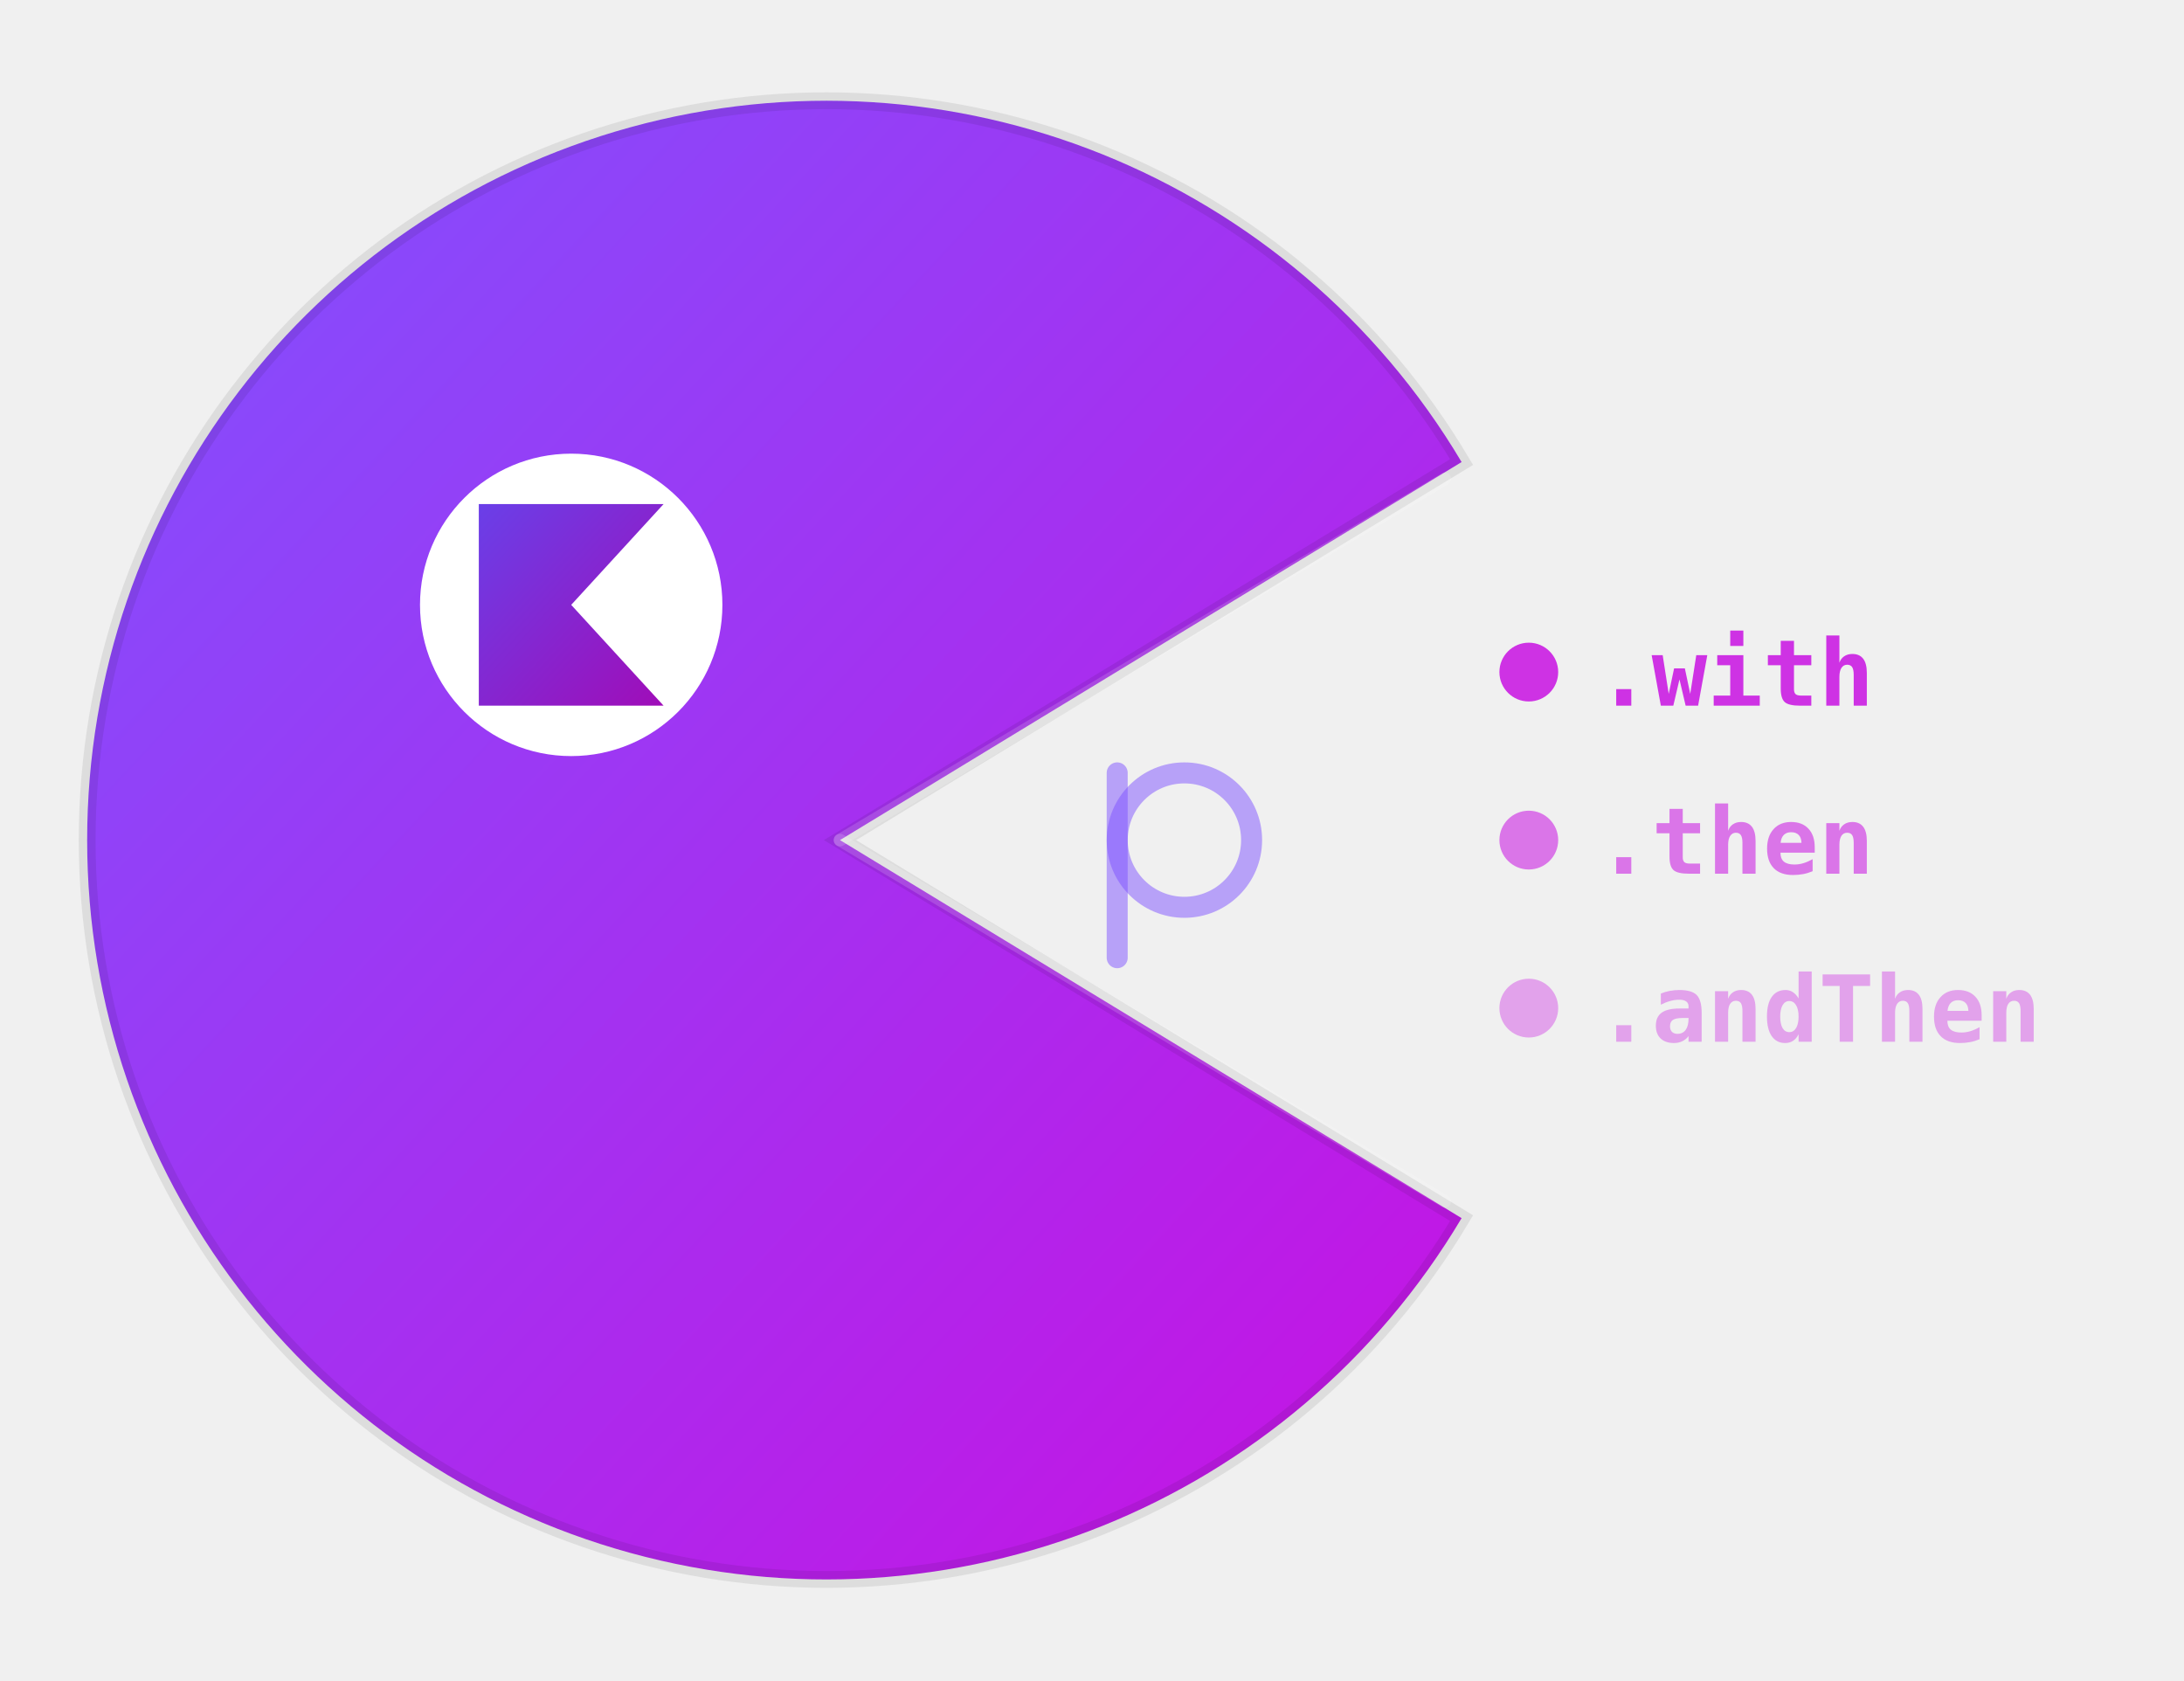
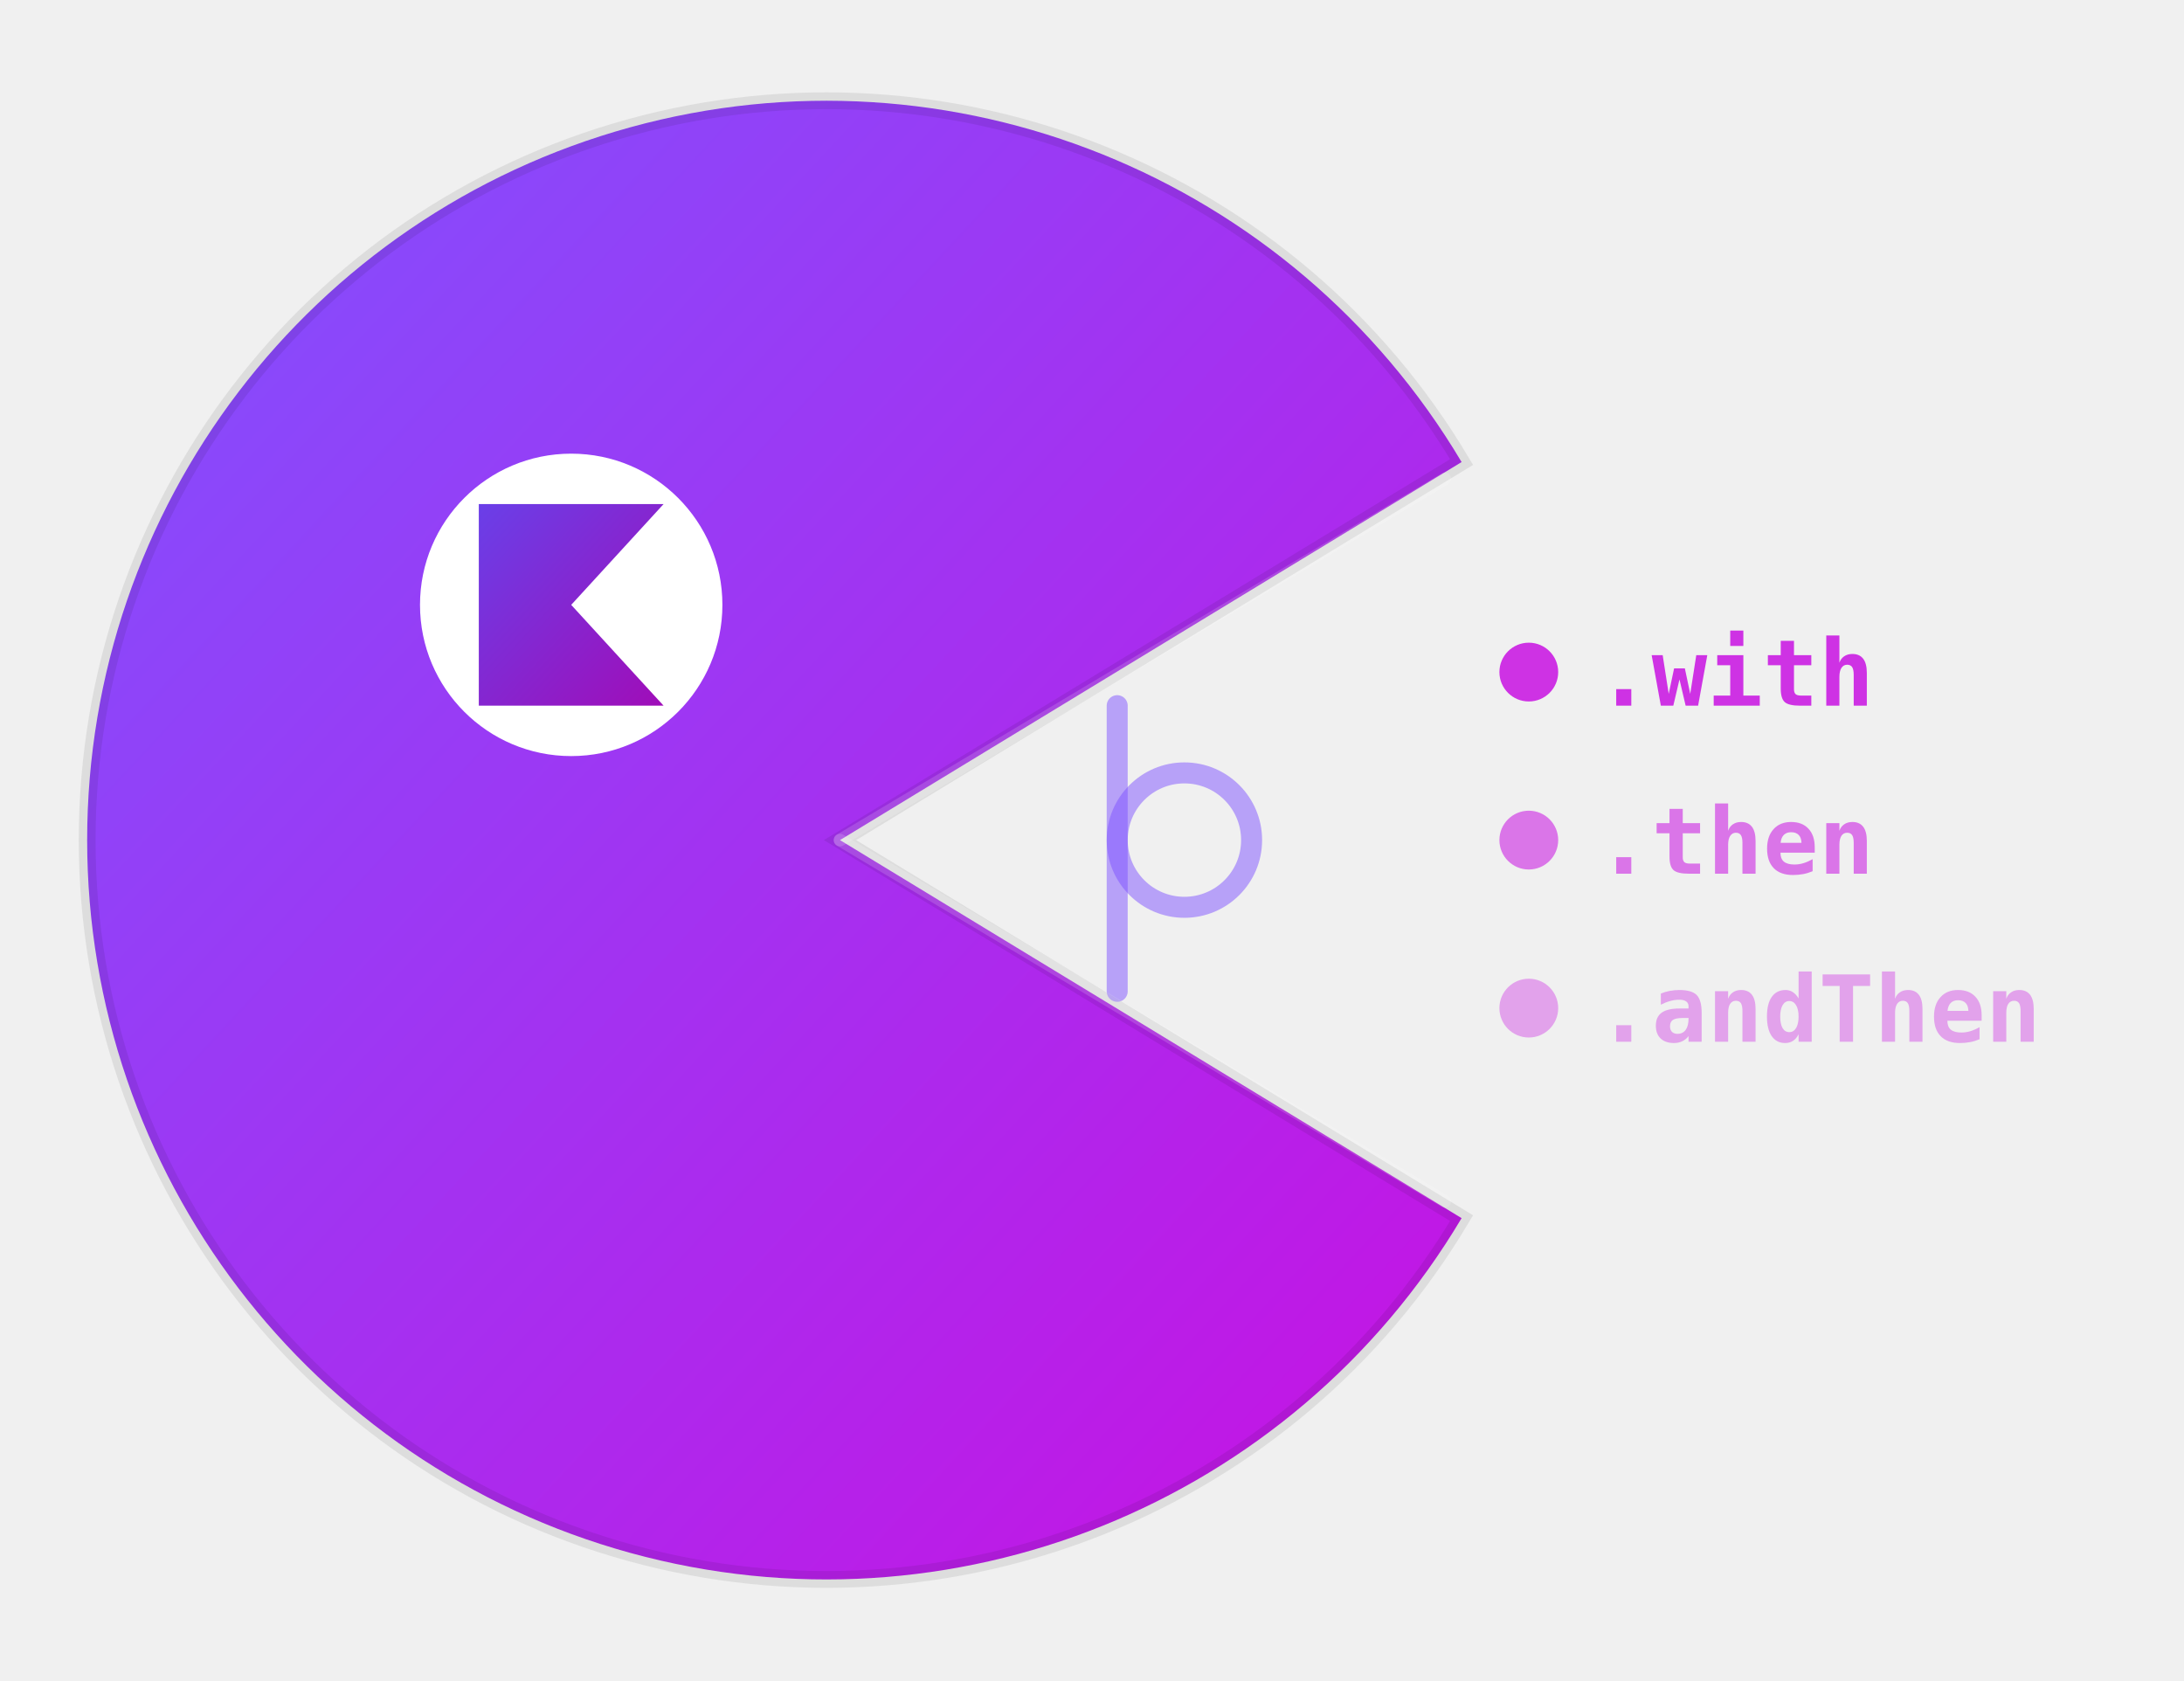
<svg xmlns="http://www.w3.org/2000/svg" viewBox="0 0 260 200" width="520" height="400">
  <defs>
    <linearGradient id="grad" x1="0%" y1="0%" x2="100%" y2="100%">
      <stop offset="0%" stop-color="#7F52FF" />
      <stop offset="100%" stop-color="#C811E2" />
    </linearGradient>
    <linearGradient id="grad-dark" x1="0%" y1="0%" x2="100%" y2="100%">
      <stop offset="0%" stop-color="#6A3FE8" />
      <stop offset="100%" stop-color="#A00DB8" />
    </linearGradient>
  </defs>
  <path d="M100,100 L174,55 A88,88 0 1,0 174,145 Z" fill="url(#grad)" />
  <path d="M100,100 L174,55 A88,88 0 1,0 174,145 Z" fill="none" stroke="rgba(0,0,0,0.08)" stroke-width="2" />
  <circle cx="68" cy="72" r="18" fill="white" />
  <path d="M57,60 L79,60 L68,72 L79,84 L57,84 Z" fill="url(#grad-dark)" />
  <circle cx="141" cy="100" r="8" fill="none" stroke="rgba(127,82,255,0.5)" stroke-width="2.5" />
-   <line x1="133" y1="92" x2="133" y2="114" stroke="rgba(127,82,255,0.5)" stroke-width="2.5" stroke-linecap="round" />
+   <line x1="133" y1="84" x2="133" y2="118" stroke="rgba(127,82,255,0.5)" stroke-width="2.5" stroke-linecap="round" />
  <line x1="100" y1="100" x2="172" y2="57" stroke="rgba(255,255,255,0.15)" stroke-width="1.5" stroke-linecap="round" />
  <line x1="100" y1="100" x2="172" y2="143" stroke="rgba(255,255,255,0.15)" stroke-width="1.5" stroke-linecap="round" />
  <circle cx="182" cy="80" r="3.5" fill="#C811E2" opacity="0.85" />
  <text x="190" y="84" font-family="monospace" font-weight="700" font-size="11" fill="#C811E2" opacity="0.85">.with</text>
  <circle cx="182" cy="100" r="3.5" fill="#C811E2" opacity="0.55" />
  <text x="190" y="104" font-family="monospace" font-weight="700" font-size="11" fill="#C811E2" opacity="0.55">.then</text>
  <circle cx="182" cy="120" r="3.5" fill="#C811E2" opacity="0.35" />
  <text x="190" y="124" font-family="monospace" font-weight="700" font-size="11" fill="#C811E2" opacity="0.35">.andThen</text>
</svg>
